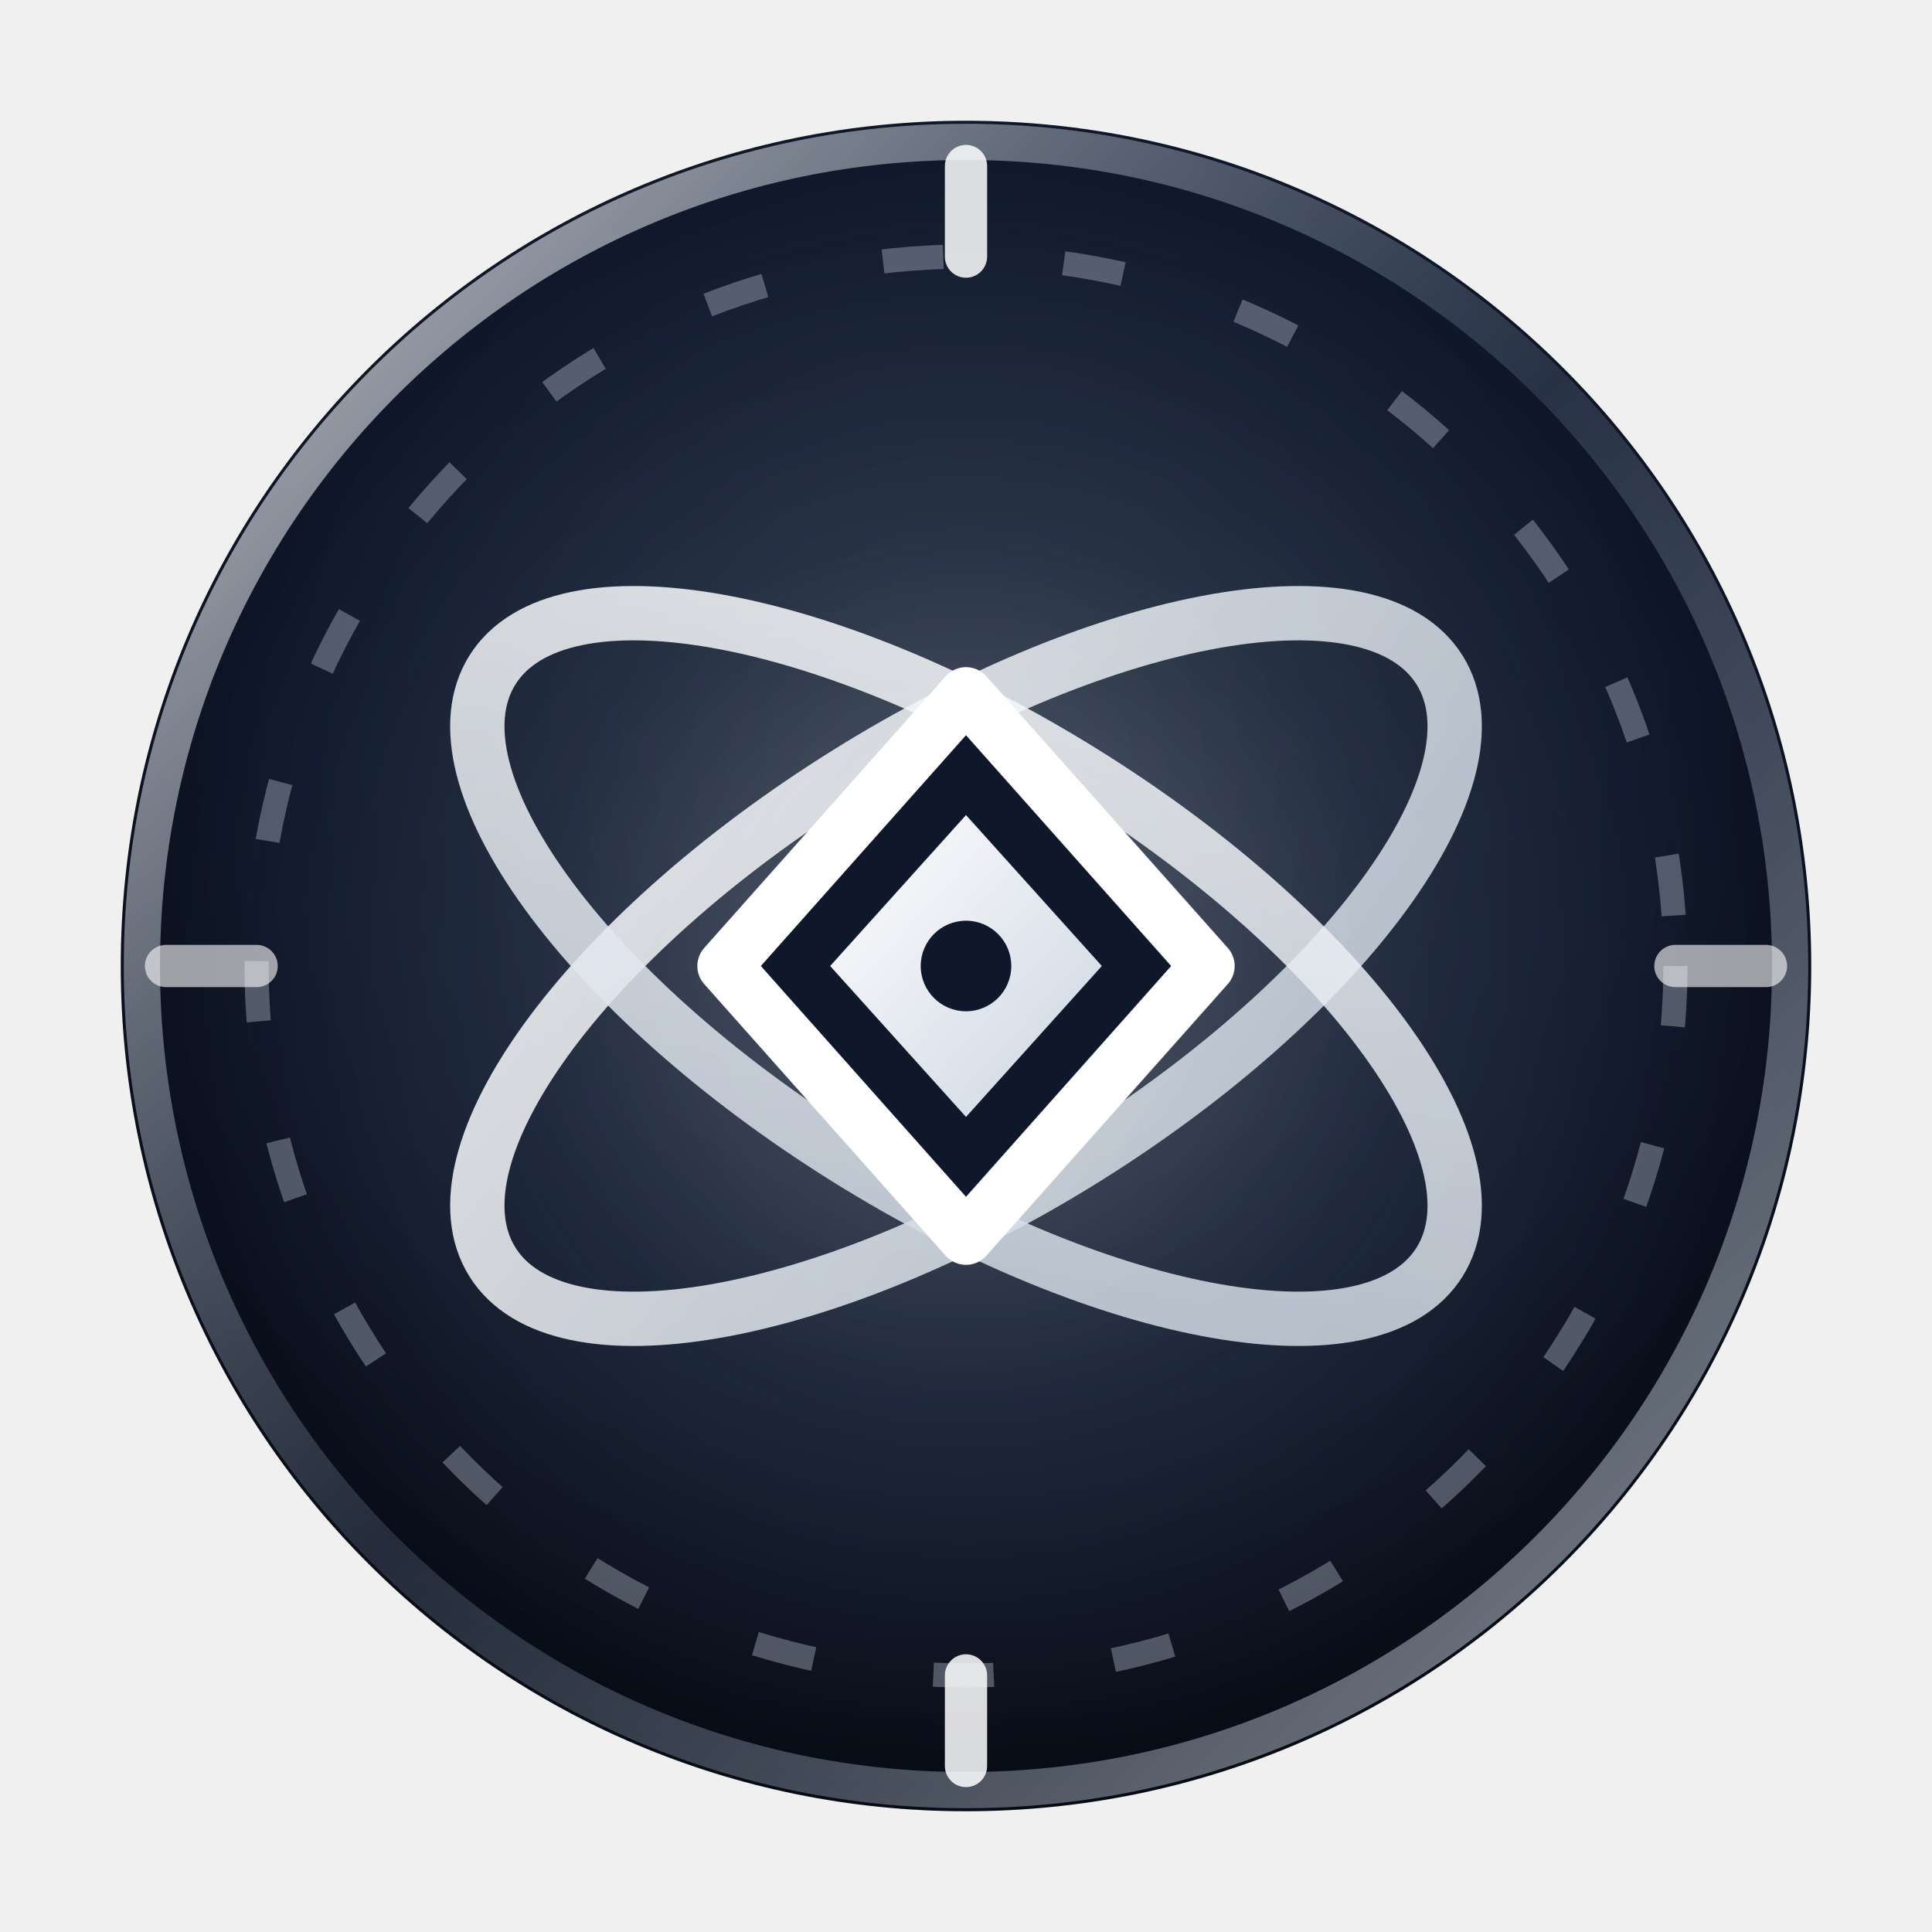
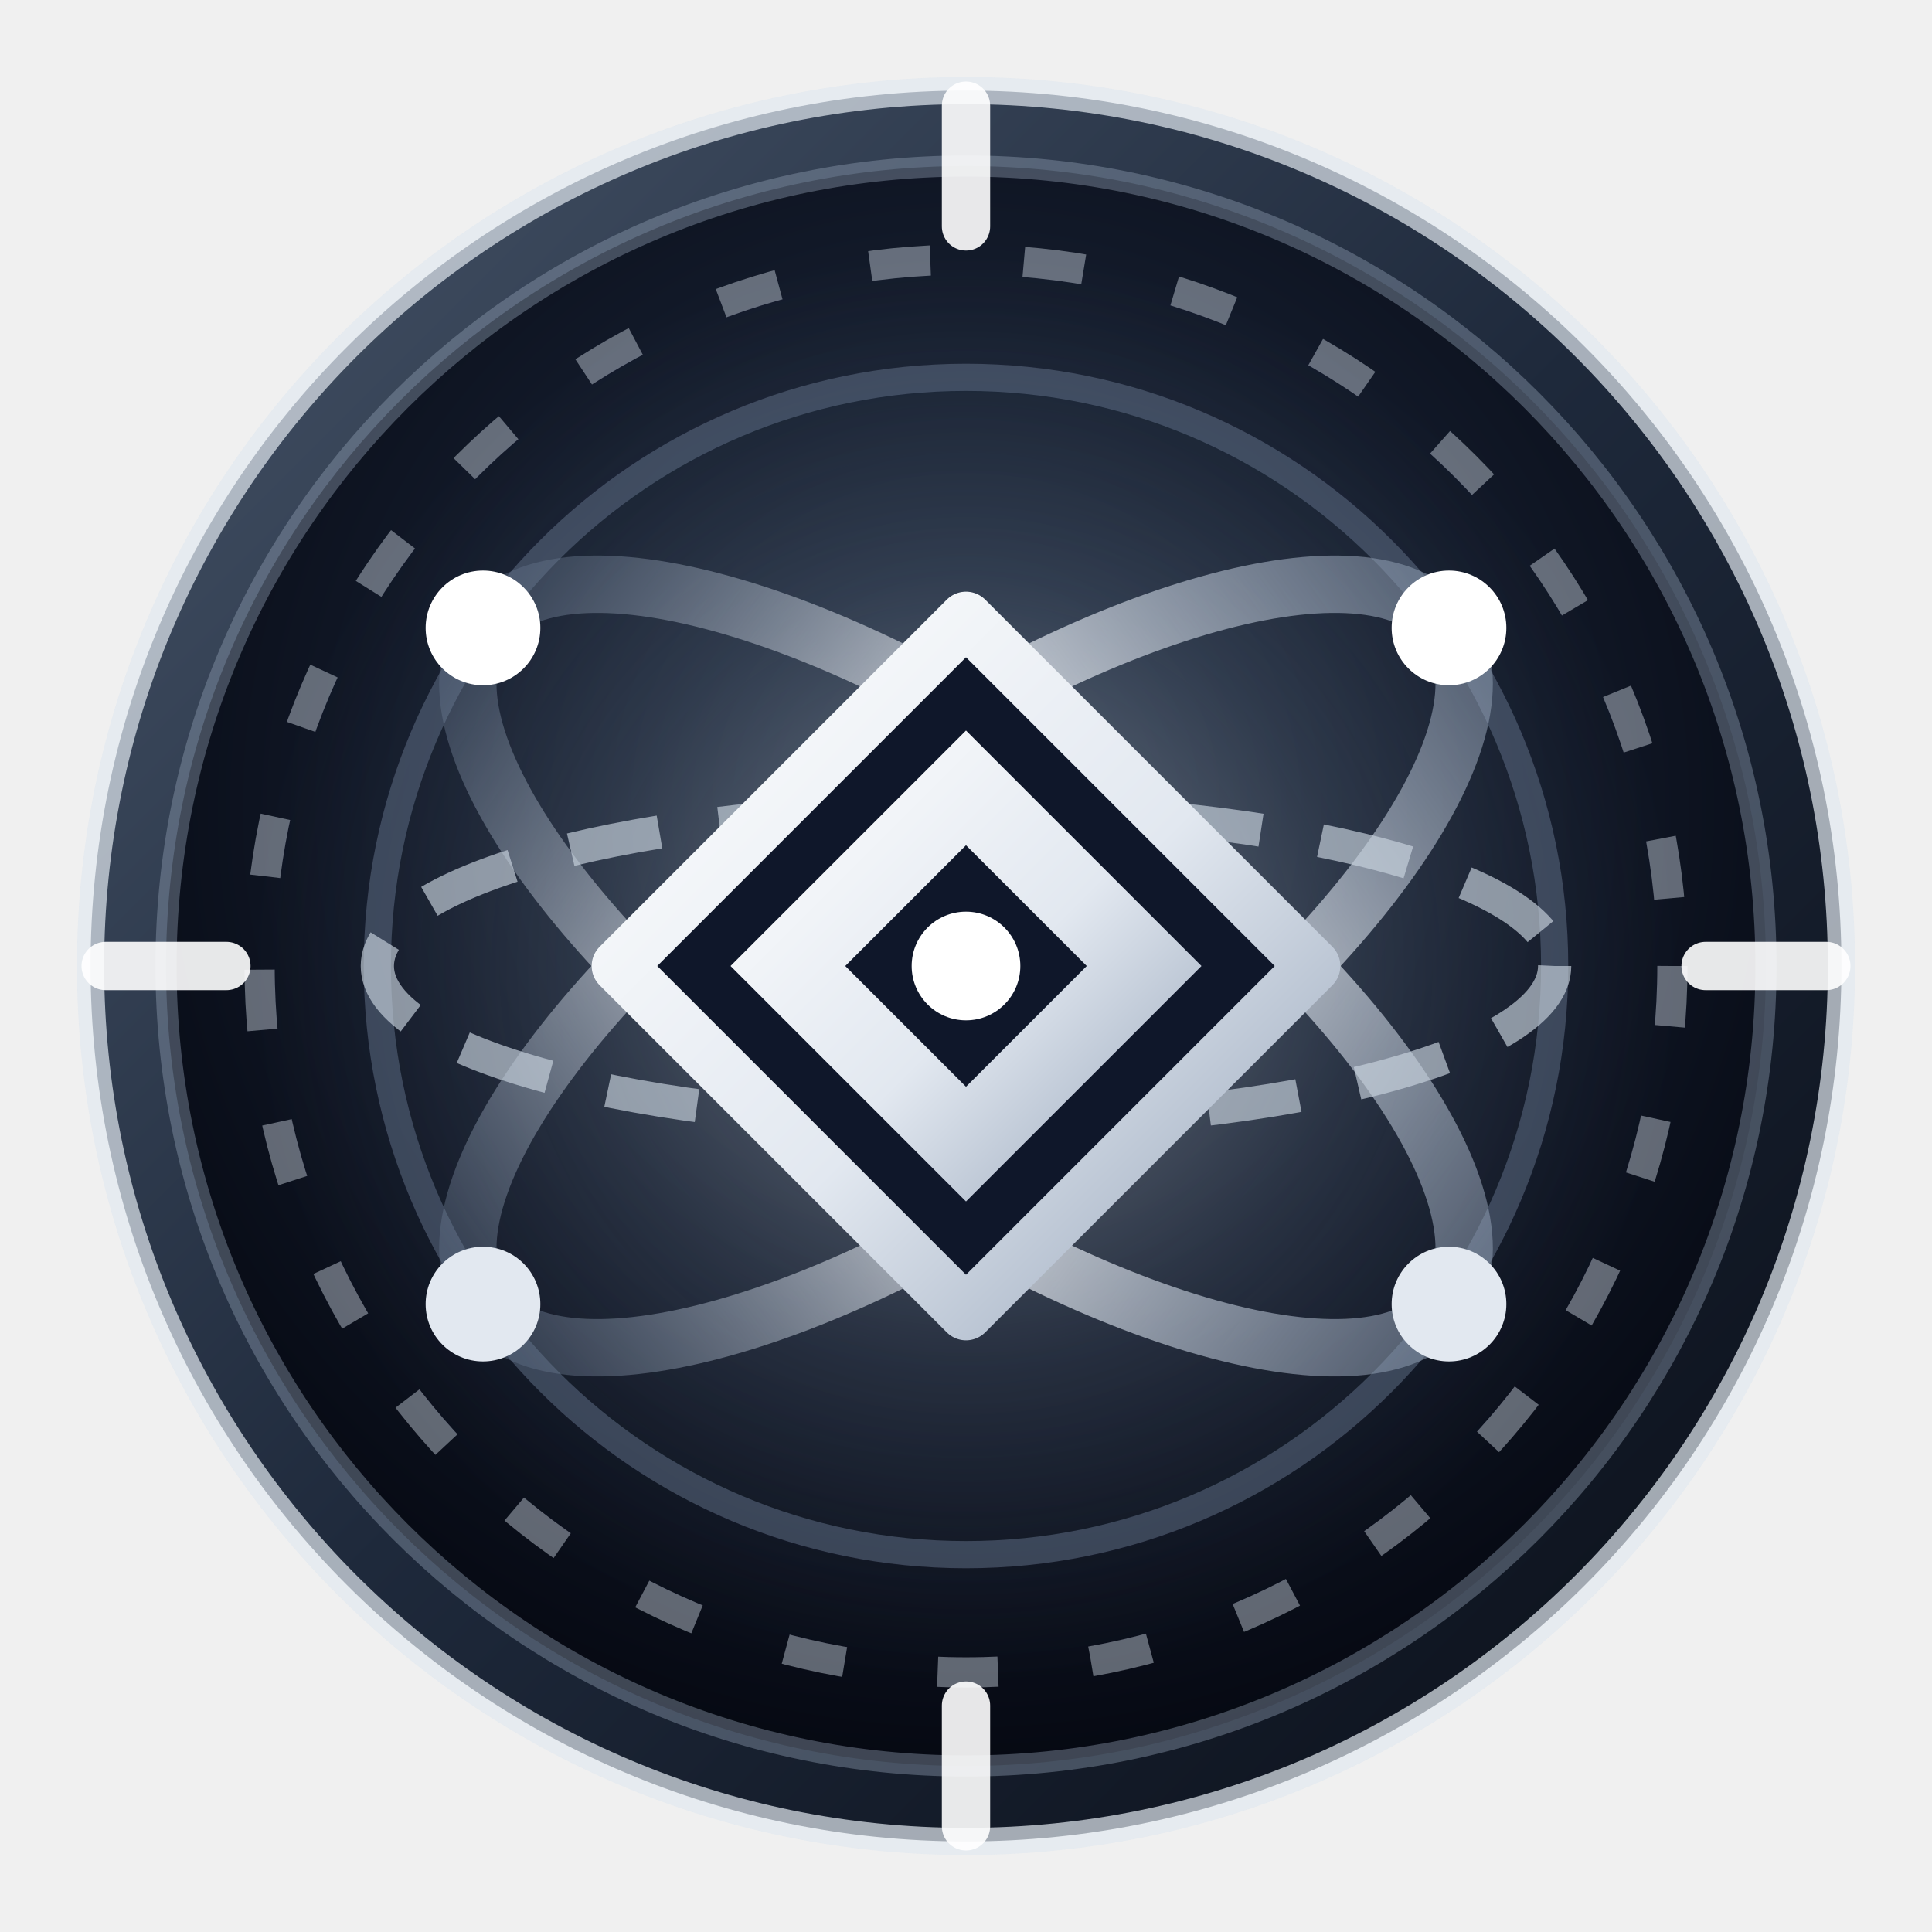
<svg xmlns="http://www.w3.org/2000/svg" width="64" height="64" viewBox="0 0 64 64">
  <defs>
-     <radialGradient id="bBg" cx="50%" cy="38%" r="65%">
-       <stop offset="0%" stop-color="#1e293b" />
-       <stop offset="60%" stop-color="#0f172a" />
-       <stop offset="100%" stop-color="#060911" />
+     <linearGradient id="bArmor" x1="0%" y1="0%" x2="100%" y2="100%">
+       <stop offset="0%" stop-color="#475569" />
+       <stop offset="50%" stop-color="#1e293b" />
+       <stop offset="100%" stop-color="#090d16" />
+     </linearGradient>
+     <radialGradient id="bCoreBg" cx="50%" cy="40%" r="62%">
+       <stop offset="0%" stop-color="#273549" />
+       <stop offset="60%" stop-color="#111827" />
+       <stop offset="100%" stop-color="#050811" />
    </radialGradient>
-     <radialGradient id="bGlow" cx="50%" cy="50%" r="50%">
-       <stop offset="0%" stop-color="#f8fafc" stop-opacity="0.32" />
-       <stop offset="55%" stop-color="#94a3b8" stop-opacity="0.12" />
-       <stop offset="100%" stop-color="#94a3b8" stop-opacity="0" />
+     <radialGradient id="bHalo" cx="50%" cy="50%" r="48%">
+       <stop offset="0%" stop-color="#ffffff" stop-opacity="0.42" />
+       <stop offset="55%" stop-color="#94a3b8" stop-opacity="0.16" />
+       <stop offset="100%" stop-color="#64748b" stop-opacity="0" />
    </radialGradient>
-     <linearGradient id="bRim" x1="0%" y1="0%" x2="100%" y2="100%">
-       <stop offset="0%" stop-color="#ffffff" stop-opacity="0.8" />
-       <stop offset="50%" stop-color="#64748b" stop-opacity="0.3" />
-       <stop offset="100%" stop-color="#e2e8f0" stop-opacity="0.6" />
-     </linearGradient>
-     <linearGradient id="bSilver" x1="0%" y1="0%" x2="100%" y2="100%">
+     <linearGradient id="bPlat" x1="0%" y1="0%" x2="100%" y2="100%">
      <stop offset="0%" stop-color="#ffffff" />
-       <stop offset="100%" stop-color="#cbd5e1" />
-     </linearGradient>
-     <linearGradient id="bWing" x1="0%" y1="0%" x2="100%" y2="0%">
-       <stop offset="0%" stop-color="#94a3b8" />
-       <stop offset="50%" stop-color="#ffffff" />
+       <stop offset="55%" stop-color="#e2e8f0" />
      <stop offset="100%" stop-color="#94a3b8" />
    </linearGradient>
+     <linearGradient id="bOrbit" x1="0%" y1="0%" x2="100%" y2="0%">
+       <stop offset="0%" stop-color="#64748b" stop-opacity="0.4" />
+       <stop offset="50%" stop-color="#ffffff" stop-opacity="0.95" />
+       <stop offset="100%" stop-color="#94a3b8" stop-opacity="0.5" />
+     </linearGradient>
  </defs>
-   <circle cx="32" cy="32" r="28" fill="url(#bBg)" />
-   <circle cx="32" cy="32" r="26" fill="url(#bGlow)" />
-   <circle cx="32" cy="32" r="27.3" fill="none" stroke="url(#bRim)" stroke-width="1.2" />
-   <circle cx="32" cy="32" r="23.5" fill="none" stroke="#cbd5e1" stroke-width="0.8" stroke-dasharray="2 4" opacity="0.35" />
-   <line x1="32" y1="5.5" x2="32" y2="8.5" stroke="#ffffff" stroke-width="1.4" stroke-linecap="round" opacity="0.85" />
-   <line x1="32" y1="55.5" x2="32" y2="58.5" stroke="#ffffff" stroke-width="1.4" stroke-linecap="round" opacity="0.85" />
-   <line x1="5.5" y1="32" x2="8.5" y2="32" stroke="#ffffff" stroke-width="1.4" stroke-linecap="round" opacity="0.6" />
-   <line x1="55.5" y1="32" x2="58.5" y2="32" stroke="#ffffff" stroke-width="1.4" stroke-linecap="round" opacity="0.6" />
-   <ellipse cx="32" cy="32" rx="18.5" ry="7.5" transform="rotate(-32 32 32)" fill="none" stroke="url(#bSilver)" stroke-width="1.8" opacity="0.85" />
-   <ellipse cx="32" cy="32" rx="18.5" ry="7.5" transform="rotate(32 32 32)" fill="none" stroke="url(#bSilver)" stroke-width="1.8" opacity="0.85" />
-   <line x1="13" y1="32" x2="23" y2="32" stroke="url(#bWing)" stroke-width="1.8" stroke-linecap="round" opacity="0.9" />
-   <line x1="41" y1="32" x2="51" y2="32" stroke="url(#bWing)" stroke-width="1.8" stroke-linecap="round" opacity="0.9" />
-   <polygon points="32,23 40,32 32,41 24,32" fill="#0f172a" stroke="#ffffff" stroke-width="1.8" stroke-linejoin="round" />
-   <polygon points="32,27 36.5,32 32,37 27.5,32" fill="url(#bSilver)" />
-   <circle cx="32" cy="32" r="1.5" fill="#0f172a" />
+   <circle cx="32" cy="32" r="29" fill="url(#bArmor)" stroke="#e2e8f0" stroke-width="0.9" stroke-opacity="0.7" />
+   <circle cx="32" cy="32" r="26.5" fill="url(#bCoreBg)" stroke="#94a3b8" stroke-width="0.7" stroke-opacity="0.4" />
+   <circle cx="32" cy="32" r="25" fill="url(#bHalo)" />
+   <circle cx="32" cy="32" r="23.4" fill="none" stroke="#cbd5e1" stroke-width="1" stroke-dasharray="2 3.1" opacity="0.45" />
+   <path d="M 32 3.5 L 32 7.5 M 32 56.5 L 32 60.5 M 3.5 32 L 7.5 32 M 56.5 32 L 60.5 32" stroke="#ffffff" stroke-width="1.6" stroke-linecap="round" opacity="0.9" />
+   <circle cx="32" cy="32" r="19.5" fill="none" stroke="#64748b" stroke-width="0.9" opacity="0.5" />
+   <ellipse cx="32" cy="32" rx="19.5" ry="7.2" transform="rotate(-35 32 32)" fill="none" stroke="url(#bOrbit)" stroke-width="1.9" />
+   <ellipse cx="32" cy="32" rx="19.5" ry="7.2" transform="rotate(35 32 32)" fill="none" stroke="url(#bOrbit)" stroke-width="1.9" />
+   <ellipse cx="32" cy="32" rx="19.5" ry="5.2" fill="none" stroke="#cbd5e1" stroke-width="1.1" stroke-dasharray="3 2" opacity="0.65" />
+   <circle cx="16" cy="20.8" r="1.9" fill="#ffffff" />
+   <circle cx="48" cy="20.8" r="1.9" fill="#ffffff" />
+   <circle cx="16" cy="43.2" r="1.9" fill="#e2e8f0" />
+   <circle cx="48" cy="43.2" r="1.9" fill="#e2e8f0" />
+   <polygon points="32,20.5 43.5,32 32,43.5 20.5,32" fill="#0f172a" stroke="url(#bPlat)" stroke-width="1.8" stroke-linejoin="round" />
+   <polygon points="32,24.2 39.8,32 32,39.8 24.2,32" fill="url(#bPlat)" />
+   <polygon points="32,28 36,32 32,36 28,32" fill="#0f172a" />
+   <circle cx="32" cy="32" r="1.8" fill="#ffffff" />
</svg>
